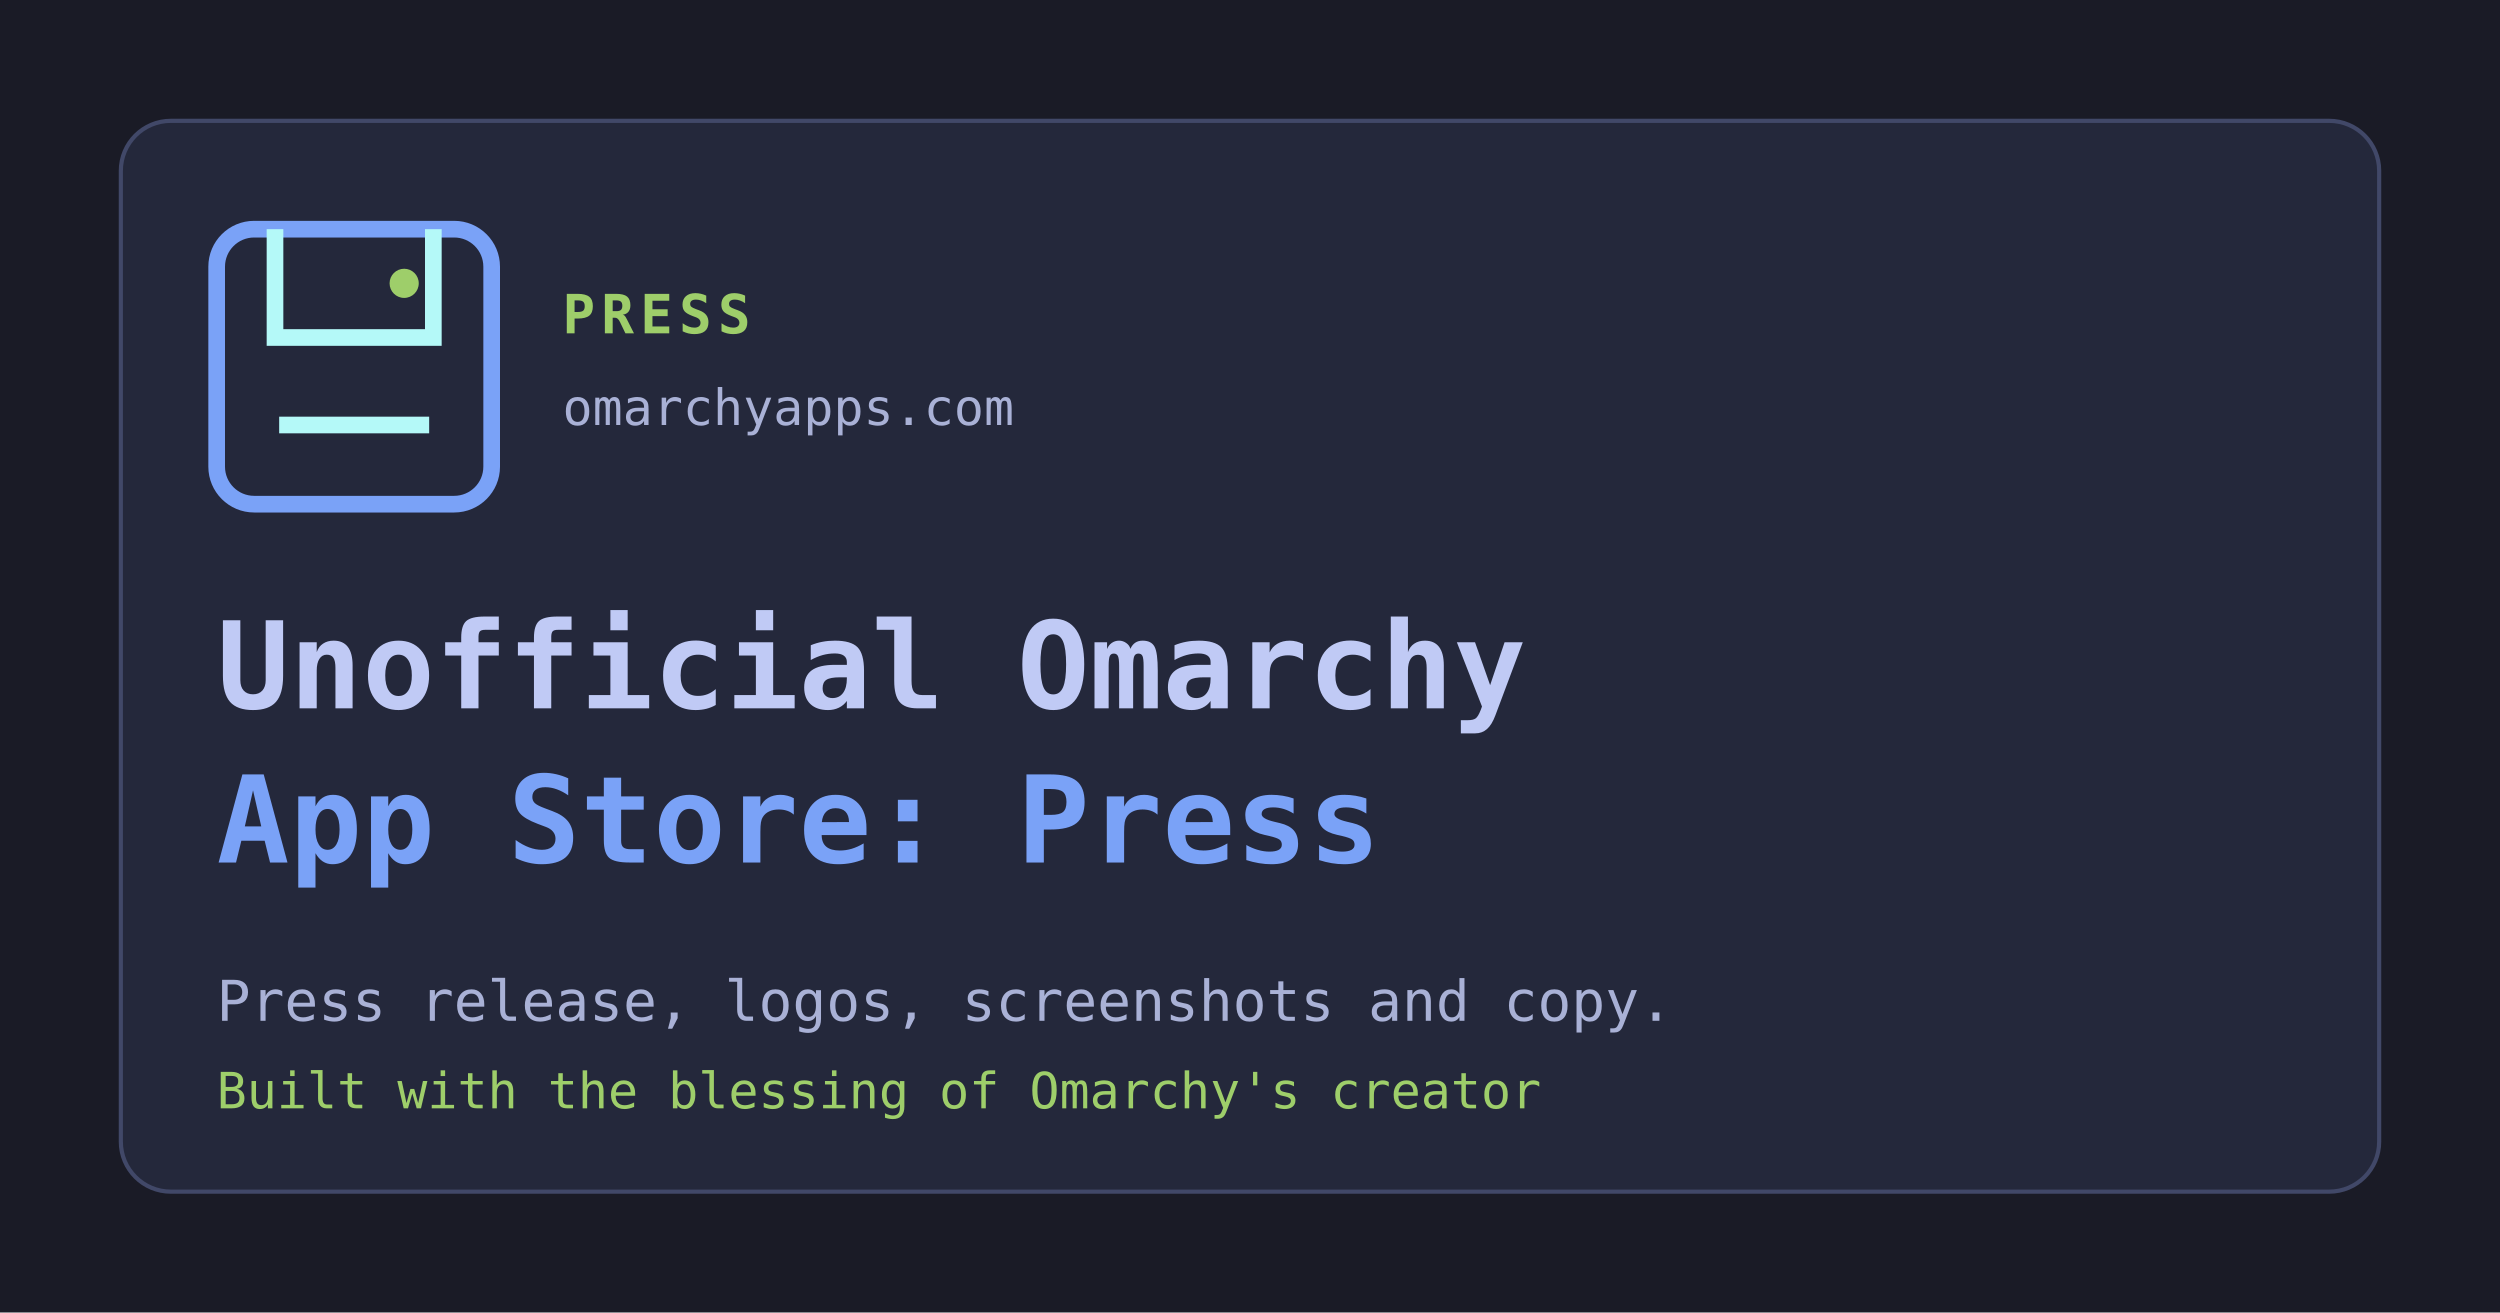
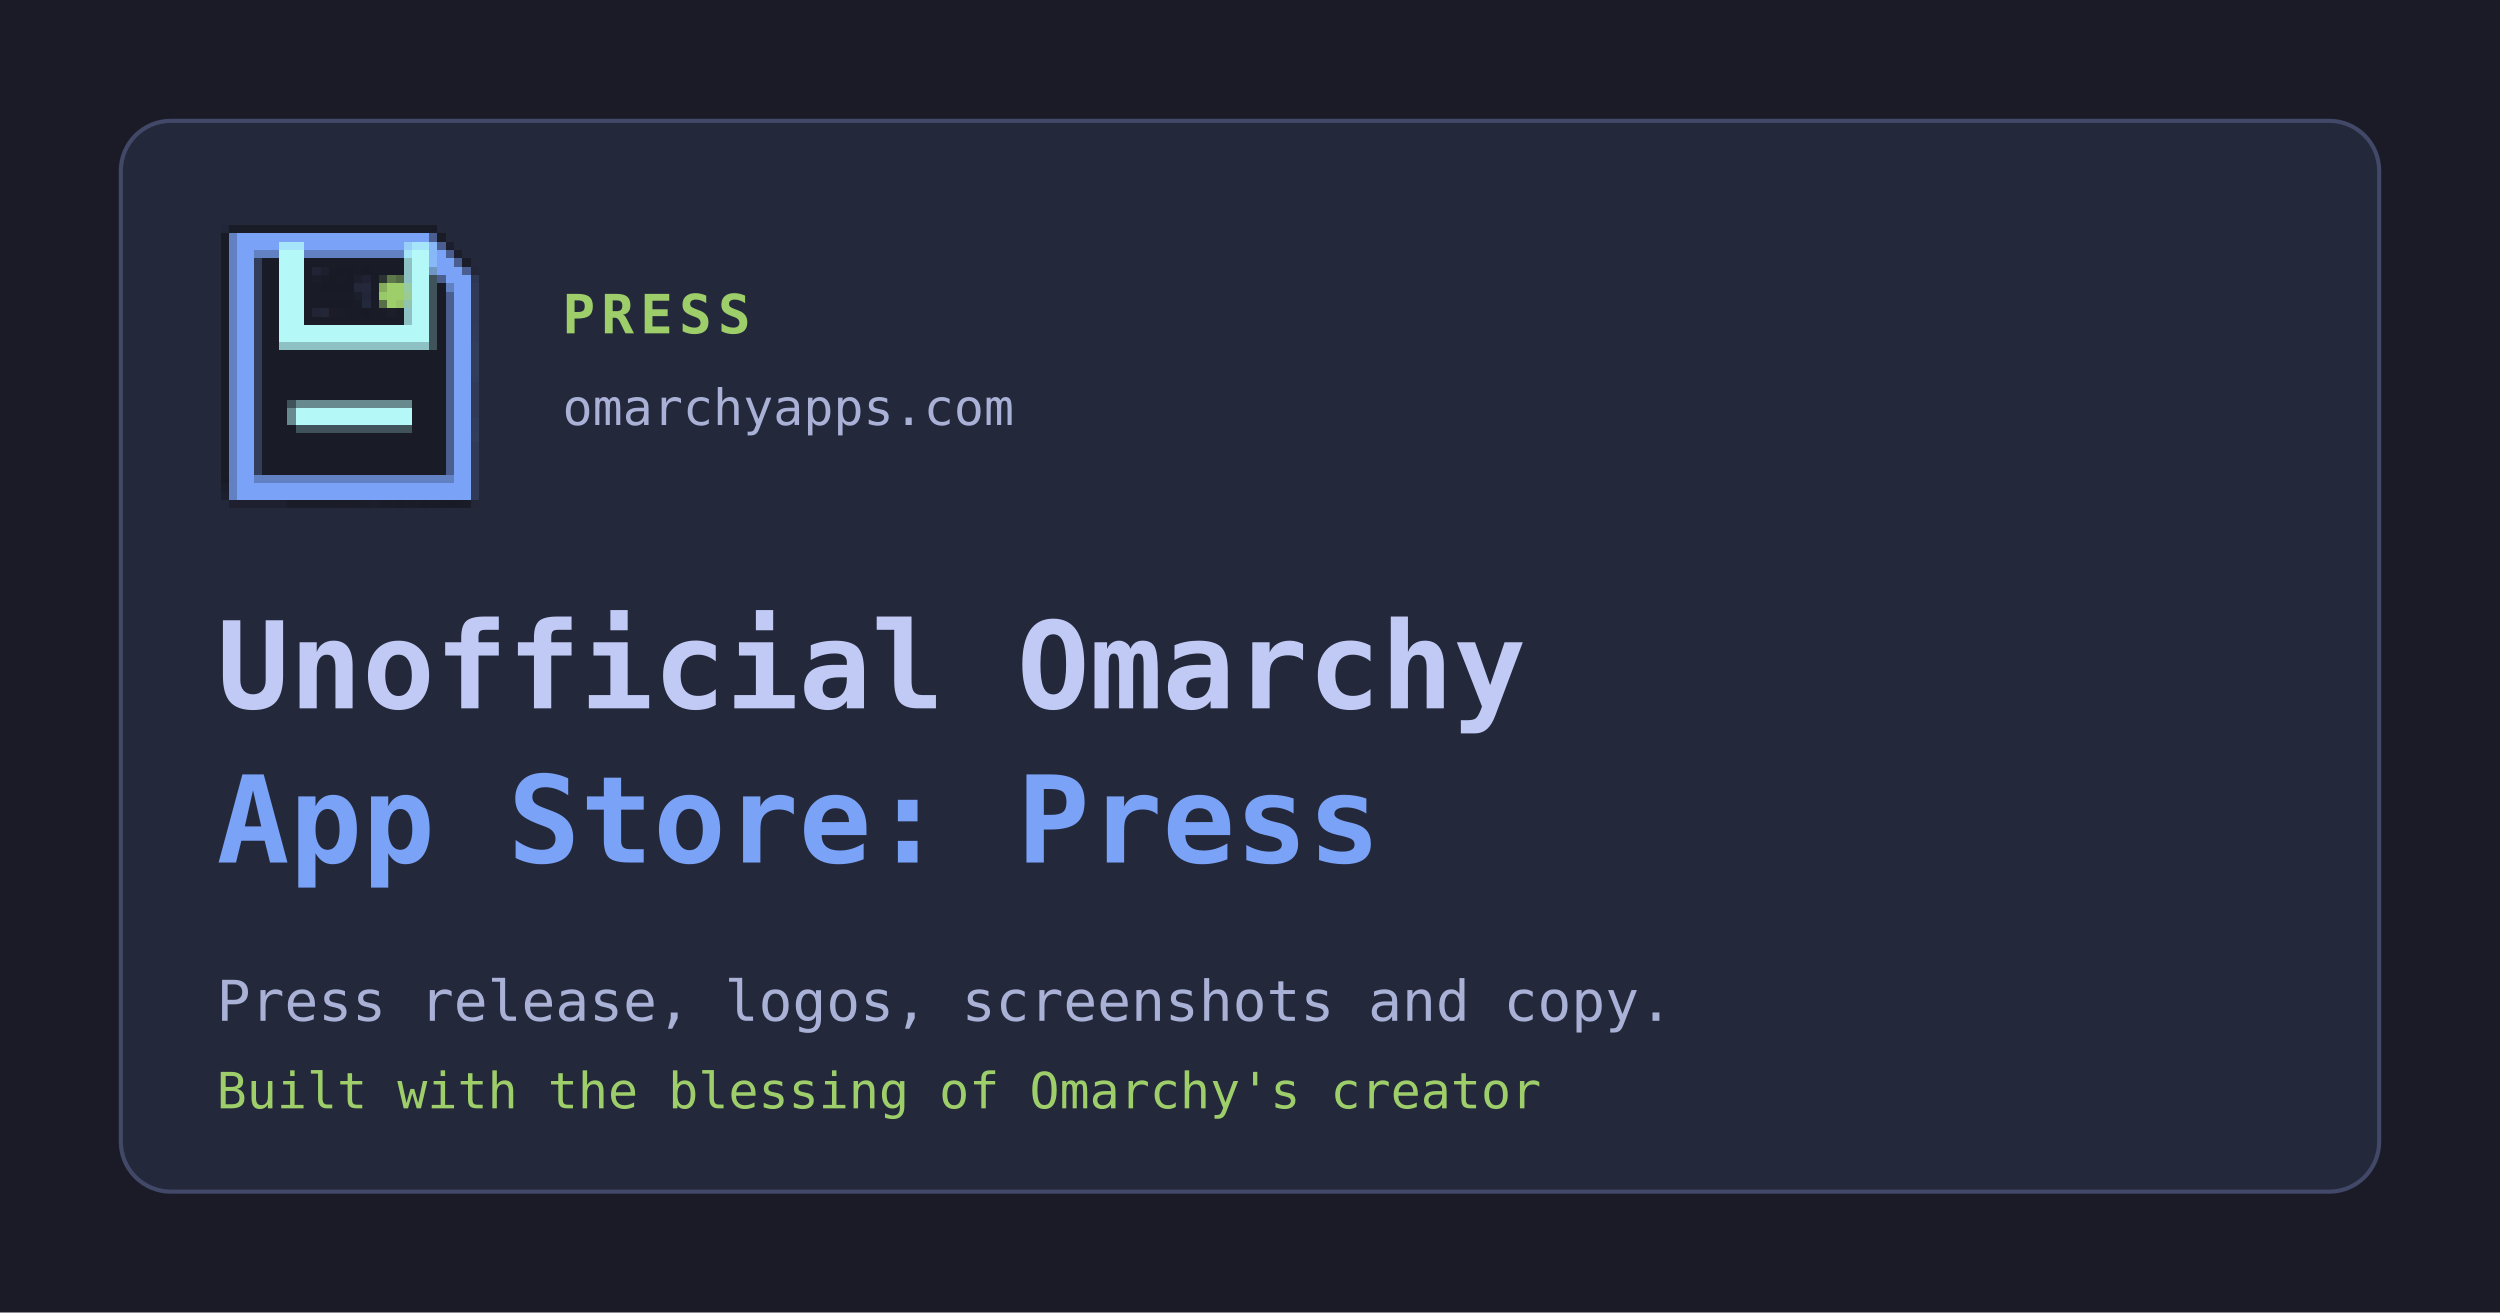
<svg xmlns="http://www.w3.org/2000/svg" width="1200" height="630" viewBox="0 0 1200 630">
  <rect width="1200" height="630" fill="#1a1b26" />
  <rect x="58" y="58" width="1084" height="514" rx="24" fill="#24283b" stroke="#414868" stroke-width="2" />
-   <g transform="translate(104 110)" fill="none" stroke-width="8">
-     <rect width="132" height="132" rx="18" stroke="#7aa2f7" />
-     <path d="M28 0v52h76V0M30 94h72" stroke="#b4f9f8" />
-     <circle cx="90" cy="26" r="7" fill="#9ece6a" stroke="none" />
+   <g transform="translate(102 108) scale(4)" shape-rendering="crispEdges">
+     <rect x="1" y="0" width="1" height="1" fill="#121224" fill-opacity="0.055" />
+     <rect x="2" y="0" width="24" height="1" fill="#191b26" />
+     <rect x="26" y="0" width="1" height="1" fill="#191b26" fill-opacity="0.949" />
+     <rect x="1" y="1" width="1" height="1" fill="#191b26" />
+     <rect x="2" y="1" width="1" height="1" fill="#6281c3" />
+     <rect x="3" y="1" width="23" height="1" fill="#7aa2f7" />
+     <rect x="26" y="1" width="1" height="1" fill="#4a5f8f" />
+     <rect x="27" y="1" width="1" height="1" fill="#191b26" fill-opacity="0.937" />
+     <rect x="1" y="2" width="1" height="1" fill="#191b26" />
+     <rect x="2" y="2" width="1" height="1" fill="#6281c3" />
+     <rect x="3" y="2" width="5" height="1" fill="#7aa2f7" />
+     <rect x="8" y="2" width="3" height="1" fill="#a6e4f9" />
+     <rect x="11" y="2" width="12" height="1" fill="#7aa2f7" />
+     <rect x="23" y="2" width="1" height="1" fill="#98cef8" />
+     <rect x="24" y="2" width="2" height="1" fill="#a6e4f9" />
+     <rect x="26" y="2" width="1" height="1" fill="#88b8f8" />
+     <rect x="27" y="2" width="1" height="1" fill="#4a5f8f" />
+     <rect x="28" y="2" width="1" height="1" fill="#191a26" fill-opacity="0.682" />
+     <rect x="1" y="3" width="1" height="1" fill="#191b26" />
+     <rect x="2" y="3" width="1" height="1" fill="#6281c3" />
+     <rect x="3" y="3" width="2" height="1" fill="#7aa2f7" />
+     <rect x="5" y="3" width="3" height="1" fill="#6281c3" />
+     <rect x="8" y="3" width="3" height="1" fill="#b4f9f8" />
+     <rect x="11" y="3" width="12" height="1" fill="#6281c3" />
+     <rect x="23" y="3" width="1" height="1" fill="#a6e4f9" />
+     <rect x="24" y="3" width="2" height="1" fill="#b4f9f8" />
+     <rect x="26" y="3" width="1" height="1" fill="#88b8f8" />
+     <rect x="27" y="3" width="1" height="1" fill="#7aa2f7" />
+     <rect x="28" y="3" width="1" height="1" fill="#4a5f8f" />
+     <rect x="29" y="3" width="1" height="1" fill="#191c26" fill-opacity="0.761" />
+     <rect x="1" y="4" width="1" height="1" fill="#191b26" />
+     <rect x="2" y="4" width="1" height="1" fill="#6281c3" />
+     <rect x="3" y="4" width="2" height="1" fill="#7aa2f7" />
+     <rect x="5" y="4" width="1" height="1" fill="#323d5a" />
+     <rect x="6" y="4" width="2" height="1" fill="#191b26" />
+     <rect x="8" y="4" width="3" height="1" fill="#b4f9f8" />
+     <rect x="11" y="4" width="12" height="1" fill="#191b26" />
+     <rect x="23" y="4" width="1" height="1" fill="#8ec1c4" />
+     <rect x="24" y="4" width="2" height="1" fill="#b4f9f8" />
+     <rect x="26" y="4" width="1" height="1" fill="#88b8f8" />
+     <rect x="27" y="4" width="2" height="1" fill="#7aa2f7" />
+     <rect x="29" y="4" width="1" height="1" fill="#4a5f8f" />
+     <rect x="30" y="4" width="1" height="1" fill="#191b26" fill-opacity="0.929" />
+     <rect x="1" y="5" width="1" height="1" fill="#191b26" />
+     <rect x="2" y="5" width="1" height="1" fill="#6281c3" />
+     <rect x="3" y="5" width="2" height="1" fill="#7aa2f7" />
+     <rect x="5" y="5" width="1" height="1" fill="#323d5a" />
+     <rect x="6" y="5" width="2" height="1" fill="#191b26" />
+     <rect x="8" y="5" width="3" height="1" fill="#b4f9f8" />
+     <rect x="11" y="5" width="1" height="1" fill="#191b26" />
+     <rect x="12" y="5" width="1" height="1" fill="#181b27" fill-opacity="0.255" />
+     <rect x="13" y="5" width="1" height="1" fill="#1a1b26" fill-opacity="0.667" />
+     <rect x="14" y="5" width="1" height="1" fill="#191b26" fill-opacity="0.976" />
+     <rect x="15" y="5" width="1" height="1" fill="#191b26" fill-opacity="0.992" />
+     <rect x="16" y="5" width="1" height="1" fill="#191b26" fill-opacity="0.996" />
+     <rect x="17" y="5" width="1" height="1" fill="#191b26" fill-opacity="0.937" />
+     <rect x="18" y="5" width="1" height="1" fill="#191b26" fill-opacity="0.988" />
+     <rect x="19" y="5" width="4" height="1" fill="#191b26" />
+     <rect x="23" y="5" width="1" height="1" fill="#8ec1c4" />
+     <rect x="24" y="5" width="2" height="1" fill="#b4f9f8" />
+     <rect x="26" y="5" width="1" height="1" fill="#7096c4" />
+     <rect x="27" y="5" width="3" height="1" fill="#7aa2f7" />
+     <rect x="30" y="5" width="1" height="1" fill="#4a5f8f" />
+     <rect x="31" y="5" width="1" height="1" fill="#1a1a22" fill-opacity="0.118" />
+     <rect x="1" y="6" width="1" height="1" fill="#191b26" />
+     <rect x="2" y="6" width="1" height="1" fill="#6281c3" />
+     <rect x="3" y="6" width="2" height="1" fill="#7aa2f7" />
+     <rect x="5" y="6" width="1" height="1" fill="#323d5a" />
+     <rect x="6" y="6" width="2" height="1" fill="#191b26" />
+     <rect x="8" y="6" width="3" height="1" fill="#b4f9f8" />
+     <rect x="11" y="6" width="1" height="1" fill="#191b26" />
+     <rect x="12" y="6" width="1" height="1" fill="#191b27" fill-opacity="0.804" />
+     <rect x="13" y="6" width="1" height="1" fill="#191b26" />
+     <rect x="14" y="6" width="1" height="1" fill="#191b26" fill-opacity="0.996" />
+     <rect x="15" y="6" width="1" height="1" fill="#191b26" />
+     <rect x="16" y="6" width="1" height="1" fill="#191b26" fill-opacity="0.996" />
+     <rect x="17" y="6" width="1" height="1" fill="#191b26" fill-opacity="0.733" />
+     <rect x="18" y="6" width="1" height="1" fill="#1a1a27" fill-opacity="0.388" />
+     <rect x="19" y="6" width="1" height="1" fill="#191b26" />
+     <rect x="20" y="6" width="1" height="1" fill="#2c3431" />
+     <rect x="21" y="6" width="1" height="1" fill="#5f784a" />
+     <rect x="22" y="6" width="1" height="1" fill="#536844" />
+     <rect x="23" y="6" width="1" height="1" fill="#8ec1c4" />
+     <rect x="24" y="6" width="2" height="1" fill="#b4f9f8" />
+     <rect x="26" y="6" width="1" height="1" fill="#40535b" />
+     <rect x="27" y="6" width="1" height="1" fill="#4a5f8f" />
+     <rect x="28" y="6" width="3" height="1" fill="#7aa2f7" />
+     <rect x="31" y="6" width="1" height="1" fill="#323d5a" fill-opacity="0.725" />
+     <rect x="1" y="7" width="1" height="1" fill="#191b26" />
+     <rect x="2" y="7" width="1" height="1" fill="#6281c3" />
+     <rect x="3" y="7" width="2" height="1" fill="#7aa2f7" />
+     <rect x="5" y="7" width="1" height="1" fill="#323d5a" />
+     <rect x="6" y="7" width="2" height="1" fill="#191b26" />
+     <rect x="8" y="7" width="3" height="1" fill="#b4f9f8" />
+     <rect x="11" y="7" width="2" height="1" fill="#191b26" />
+     <rect x="13" y="7" width="1" height="1" fill="#191b26" fill-opacity="0.996" />
+     <rect x="14" y="7" width="1" height="1" fill="#191b26" fill-opacity="0.992" />
+     <rect x="15" y="7" width="1" height="1" fill="#191b26" fill-opacity="0.988" />
+     <rect x="16" y="7" width="1" height="1" fill="#191b25" fill-opacity="0.988" />
+     <rect x="17" y="7" width="1" height="1" fill="#1e1e2d" fill-opacity="0.067" />
+     <rect x="18" y="7" width="1" height="1" fill="#1a1a33" fill-opacity="0.039" />
+     <rect x="19" y="7" width="1" height="1" fill="#191b26" />
+     <rect x="20" y="7" width="1" height="1" fill="#86ad5e" />
+     <rect x="21" y="7" width="2" height="1" fill="#9ece6a" />
+     <rect x="23" y="7" width="1" height="1" fill="#97cba2" />
+     <rect x="24" y="7" width="2" height="1" fill="#b4f9f8" />
+     <rect x="26" y="7" width="1" height="1" fill="#40535b" />
+     <rect x="27" y="7" width="1" height="1" fill="#191b26" />
+     <rect x="28" y="7" width="1" height="1" fill="#6281c3" />
+     <rect x="29" y="7" width="2" height="1" fill="#7aa2f7" />
+     <rect x="31" y="7" width="1" height="1" fill="#323d5a" fill-opacity="0.863" />
+     <rect x="1" y="8" width="1" height="1" fill="#191b26" />
+     <rect x="2" y="8" width="1" height="1" fill="#6281c3" />
+     <rect x="3" y="8" width="2" height="1" fill="#7aa2f7" />
+     <rect x="5" y="8" width="1" height="1" fill="#323d5a" />
+     <rect x="6" y="8" width="2" height="1" fill="#191b26" />
+     <rect x="8" y="8" width="3" height="1" fill="#b4f9f8" />
+     <rect x="11" y="8" width="6" height="1" fill="#191b26" />
+     <rect x="17" y="8" width="1" height="1" fill="#181b25" fill-opacity="0.694" />
+     <rect x="18" y="8" width="1" height="1" fill="#1b1b24" fill-opacity="0.110" />
+     <rect x="19" y="8" width="1" height="1" fill="#191b26" />
+     <rect x="20" y="8" width="1" height="1" fill="#99c868" />
+     <rect x="21" y="8" width="2" height="1" fill="#9ece6a" />
+     <rect x="23" y="8" width="1" height="1" fill="#9acb92" />
+     <rect x="24" y="8" width="2" height="1" fill="#b4f9f8" />
+     <rect x="26" y="8" width="1" height="1" fill="#40535b" />
+     <rect x="27" y="8" width="1" height="1" fill="#191b26" />
+     <rect x="28" y="8" width="1" height="1" fill="#4a5f8f" />
+     <rect x="29" y="8" width="2" height="1" fill="#7aa2f7" />
+     <rect x="31" y="8" width="1" height="1" fill="#323d5a" fill-opacity="0.863" />
+     <rect x="1" y="9" width="1" height="1" fill="#191b26" />
+     <rect x="2" y="9" width="1" height="1" fill="#6281c3" />
+     <rect x="3" y="9" width="2" height="1" fill="#7aa2f7" />
+     <rect x="5" y="9" width="1" height="1" fill="#323d5a" />
+     <rect x="6" y="9" width="2" height="1" fill="#191b26" />
+     <rect x="8" y="9" width="3" height="1" fill="#b4f9f8" />
+     <rect x="11" y="9" width="1" height="1" fill="#191b26" />
+     <rect x="12" y="9" width="1" height="1" fill="#191b26" fill-opacity="0.976" />
+     <rect x="13" y="9" width="1" height="1" fill="#191b26" fill-opacity="0.992" />
+     <rect x="14" y="9" width="1" height="1" fill="#191b26" fill-opacity="0.988" />
+     <rect x="15" y="9" width="2" height="1" fill="#191b26" fill-opacity="0.996" />
+     <rect x="17" y="9" width="1" height="1" fill="#191b26" fill-opacity="0.976" />
+     <rect x="19" y="9" width="1" height="1" fill="#191b26" />
+     <rect x="20" y="9" width="1" height="1" fill="#576f47" />
+     <rect x="21" y="9" width="1" height="1" fill="#9ece6a" />
+     <rect x="22" y="9" width="1" height="1" fill="#98c467" />
+     <rect x="23" y="9" width="1" height="1" fill="#91c4af" />
+     <rect x="24" y="9" width="2" height="1" fill="#b4f9f8" />
+     <rect x="26" y="9" width="1" height="1" fill="#40535b" />
+     <rect x="27" y="9" width="1" height="1" fill="#191b26" />
+     <rect x="28" y="9" width="1" height="1" fill="#4a5f8f" />
+     <rect x="29" y="9" width="2" height="1" fill="#7aa2f7" />
+     <rect x="31" y="9" width="1" height="1" fill="#323d5a" fill-opacity="0.863" />
+     <rect x="1" y="10" width="1" height="1" fill="#191b26" />
+     <rect x="2" y="10" width="1" height="1" fill="#6281c3" />
+     <rect x="3" y="10" width="2" height="1" fill="#7aa2f7" />
+     <rect x="5" y="10" width="1" height="1" fill="#323d5a" />
+     <rect x="6" y="10" width="2" height="1" fill="#191b26" />
+     <rect x="8" y="10" width="3" height="1" fill="#b4f9f8" />
+     <rect x="11" y="10" width="1" height="1" fill="#191b26" />
+     <rect x="12" y="10" width="1" height="1" fill="#1a1a24" fill-opacity="0.275" />
+     <rect x="13" y="10" width="1" height="1" fill="#181e24" fill-opacity="0.169" />
+     <rect x="14" y="10" width="1" height="1" fill="#1a1b26" fill-opacity="0.902" />
+     <rect x="15" y="10" width="1" height="1" fill="#191b26" fill-opacity="0.929" />
+     <rect x="16" y="10" width="1" height="1" fill="#191b26" fill-opacity="0.918" />
+     <rect x="17" y="10" width="1" height="1" fill="#191b26" />
+     <rect x="18" y="10" width="1" height="1" fill="#191b26" fill-opacity="0.992" />
+     <rect x="19" y="10" width="2" height="1" fill="#191b26" />
+     <rect x="21" y="10" width="1" height="1" fill="#1d1f28" />
+     <rect x="22" y="10" width="1" height="1" fill="#191b26" />
+     <rect x="23" y="10" width="1" height="1" fill="#8ec1c4" />
+     <rect x="24" y="10" width="2" height="1" fill="#b4f9f8" />
+     <rect x="26" y="10" width="1" height="1" fill="#40535b" />
+     <rect x="27" y="10" width="1" height="1" fill="#191b26" />
+     <rect x="28" y="10" width="1" height="1" fill="#4a5f8f" />
+     <rect x="29" y="10" width="2" height="1" fill="#7aa2f7" />
+     <rect x="31" y="10" width="1" height="1" fill="#323d5a" fill-opacity="0.863" />
+     <rect x="1" y="11" width="1" height="1" fill="#191b26" />
+     <rect x="2" y="11" width="1" height="1" fill="#6281c3" />
+     <rect x="3" y="11" width="2" height="1" fill="#7aa2f7" />
+     <rect x="5" y="11" width="1" height="1" fill="#323d5a" />
+     <rect x="6" y="11" width="2" height="1" fill="#191b26" />
+     <rect x="8" y="11" width="3" height="1" fill="#b4f9f8" />
+     <rect x="11" y="11" width="12" height="1" fill="#191b26" />
+     <rect x="23" y="11" width="1" height="1" fill="#8ec1c4" />
+     <rect x="24" y="11" width="2" height="1" fill="#b4f9f8" />
+     <rect x="26" y="11" width="1" height="1" fill="#40535b" />
+     <rect x="27" y="11" width="1" height="1" fill="#191b26" />
+     <rect x="28" y="11" width="1" height="1" fill="#4a5f8f" />
+     <rect x="29" y="11" width="2" height="1" fill="#7aa2f7" />
+     <rect x="31" y="11" width="1" height="1" fill="#323d5a" fill-opacity="0.863" />
+     <rect x="1" y="12" width="1" height="1" fill="#191b26" />
+     <rect x="2" y="12" width="1" height="1" fill="#6281c3" />
+     <rect x="3" y="12" width="2" height="1" fill="#7aa2f7" />
+     <rect x="5" y="12" width="1" height="1" fill="#323d5a" />
+     <rect x="6" y="12" width="2" height="1" fill="#191b26" />
+     <rect x="8" y="12" width="18" height="1" fill="#b4f9f8" />
+     <rect x="26" y="12" width="1" height="1" fill="#40535b" />
+     <rect x="27" y="12" width="1" height="1" fill="#191b26" />
+     <rect x="28" y="12" width="1" height="1" fill="#4a5f8f" />
+     <rect x="29" y="12" width="2" height="1" fill="#7aa2f7" />
+     <rect x="31" y="12" width="1" height="1" fill="#333d5a" fill-opacity="0.890" />
+     <rect x="1" y="13" width="1" height="1" fill="#191b26" />
+     <rect x="2" y="13" width="1" height="1" fill="#6281c3" />
+     <rect x="3" y="13" width="2" height="1" fill="#7aa2f7" />
+     <rect x="5" y="13" width="1" height="1" fill="#323d5a" />
+     <rect x="6" y="13" width="2" height="1" fill="#191b26" />
+     <rect x="8" y="13" width="18" height="1" fill="#b4f9f8" />
+     <rect x="26" y="13" width="1" height="1" fill="#40535b" />
+     <rect x="27" y="13" width="1" height="1" fill="#191b26" />
+     <rect x="28" y="13" width="1" height="1" fill="#4a5f8f" />
+     <rect x="29" y="13" width="2" height="1" fill="#7aa2f7" />
+     <rect x="31" y="13" width="1" height="1" fill="#323c5a" fill-opacity="0.992" />
+     <rect x="1" y="14" width="1" height="1" fill="#191b26" />
+     <rect x="2" y="14" width="1" height="1" fill="#6281c3" />
+     <rect x="3" y="14" width="2" height="1" fill="#7aa2f7" />
+     <rect x="5" y="14" width="1" height="1" fill="#323d5a" />
+     <rect x="6" y="14" width="2" height="1" fill="#191b26" />
+     <rect x="8" y="14" width="18" height="1" fill="#8ec1c4" />
+     <rect x="26" y="14" width="1" height="1" fill="#40535b" />
+     <rect x="27" y="14" width="1" height="1" fill="#191b26" />
+     <rect x="28" y="14" width="1" height="1" fill="#4a5f8f" />
+     <rect x="29" y="14" width="2" height="1" fill="#7aa2f7" />
+     <rect x="31" y="14" width="1" height="1" fill="#323d5a" />
+     <rect x="1" y="15" width="1" height="1" fill="#191b26" />
+     <rect x="2" y="15" width="1" height="1" fill="#6281c3" />
+     <rect x="3" y="15" width="2" height="1" fill="#7aa2f7" />
+     <rect x="5" y="15" width="1" height="1" fill="#323d5a" />
+     <rect x="6" y="15" width="22" height="1" fill="#191b26" />
+     <rect x="28" y="15" width="1" height="1" fill="#4a5f8f" />
+     <rect x="29" y="15" width="2" height="1" fill="#7aa2f7" />
+     <rect x="31" y="15" width="1" height="1" fill="#323d5a" />
+     <rect x="1" y="16" width="1" height="1" fill="#191b26" />
+     <rect x="2" y="16" width="1" height="1" fill="#6281c3" />
+     <rect x="3" y="16" width="2" height="1" fill="#7aa2f7" />
+     <rect x="5" y="16" width="1" height="1" fill="#323d5a" />
+     <rect x="6" y="16" width="22" height="1" fill="#191b26" />
+     <rect x="28" y="16" width="1" height="1" fill="#4a5f8f" />
+     <rect x="29" y="16" width="2" height="1" fill="#7aa2f7" />
+     <rect x="31" y="16" width="1" height="1" fill="#323d5a" />
+     <rect x="1" y="17" width="1" height="1" fill="#191b26" />
+     <rect x="2" y="17" width="1" height="1" fill="#6281c3" />
+     <rect x="3" y="17" width="2" height="1" fill="#7aa2f7" />
+     <rect x="5" y="17" width="1" height="1" fill="#323d5a" />
+     <rect x="6" y="17" width="22" height="1" fill="#191b26" />
+     <rect x="28" y="17" width="1" height="1" fill="#4a5f8f" />
+     <rect x="29" y="17" width="2" height="1" fill="#7aa2f7" />
+     <rect x="31" y="17" width="1" height="1" fill="#323d5a" />
+     <rect x="1" y="18" width="1" height="1" fill="#191b26" />
+     <rect x="2" y="18" width="1" height="1" fill="#6281c3" />
+     <rect x="3" y="18" width="2" height="1" fill="#7aa2f7" />
+     <rect x="5" y="18" width="1" height="1" fill="#323d5a" />
+     <rect x="6" y="18" width="22" height="1" fill="#191b26" />
+     <rect x="28" y="18" width="1" height="1" fill="#4a5f8f" />
+     <rect x="29" y="18" width="2" height="1" fill="#7aa2f7" />
+     <rect x="31" y="18" width="1" height="1" fill="#323d5a" fill-opacity="0.988" />
+     <rect x="1" y="19" width="1" height="1" fill="#191b26" />
+     <rect x="2" y="19" width="1" height="1" fill="#6281c3" />
+     <rect x="3" y="19" width="2" height="1" fill="#7aa2f7" />
+     <rect x="5" y="19" width="1" height="1" fill="#323d5a" />
+     <rect x="6" y="19" width="22" height="1" fill="#191b26" />
+     <rect x="28" y="19" width="1" height="1" fill="#4a5f8f" />
+     <rect x="29" y="19" width="2" height="1" fill="#7aa2f7" />
+     <rect x="31" y="19" width="1" height="1" fill="#323d5a" fill-opacity="0.863" />
+     <rect x="1" y="20" width="1" height="1" fill="#191b26" />
+     <rect x="2" y="20" width="1" height="1" fill="#6281c3" />
+     <rect x="3" y="20" width="2" height="1" fill="#7aa2f7" />
+     <rect x="5" y="20" width="1" height="1" fill="#323d5a" />
+     <rect x="6" y="20" width="22" height="1" fill="#191b26" />
+     <rect x="28" y="20" width="1" height="1" fill="#4a5f8f" />
+     <rect x="29" y="20" width="2" height="1" fill="#7aa2f7" />
+     <rect x="31" y="20" width="1" height="1" fill="#323d5a" fill-opacity="0.863" />
+     <rect x="1" y="21" width="1" height="1" fill="#191b26" />
+     <rect x="2" y="21" width="1" height="1" fill="#6281c3" />
+     <rect x="3" y="21" width="2" height="1" fill="#7aa2f7" />
+     <rect x="5" y="21" width="1" height="1" fill="#323d5a" />
+     <rect x="6" y="21" width="3" height="1" fill="#191b26" />
+     <rect x="9" y="21" width="1" height="1" fill="#40535b" />
+     <rect x="10" y="21" width="14" height="1" fill="#688a8f" />
+     <rect x="24" y="21" width="4" height="1" fill="#191b26" />
+     <rect x="28" y="21" width="1" height="1" fill="#4a5f8f" />
+     <rect x="29" y="21" width="2" height="1" fill="#7aa2f7" />
+     <rect x="31" y="21" width="1" height="1" fill="#323d5a" fill-opacity="0.863" />
+     <rect x="1" y="22" width="1" height="1" fill="#191b26" />
+     <rect x="2" y="22" width="1" height="1" fill="#6281c3" />
+     <rect x="3" y="22" width="2" height="1" fill="#7aa2f7" />
+     <rect x="5" y="22" width="1" height="1" fill="#323d5a" />
+     <rect x="6" y="22" width="3" height="1" fill="#191b26" />
+     <rect x="9" y="22" width="1" height="1" fill="#688a8f" />
+     <rect x="10" y="22" width="14" height="1" fill="#b4f9f8" />
+     <rect x="24" y="22" width="4" height="1" fill="#191b26" />
+     <rect x="28" y="22" width="1" height="1" fill="#4a5f8f" />
+     <rect x="29" y="22" width="2" height="1" fill="#7aa2f7" />
+     <rect x="31" y="22" width="1" height="1" fill="#323d5a" fill-opacity="0.863" />
+     <rect x="1" y="23" width="1" height="1" fill="#191b26" />
+     <rect x="2" y="23" width="1" height="1" fill="#6281c3" />
+     <rect x="3" y="23" width="2" height="1" fill="#7aa2f7" />
+     <rect x="5" y="23" width="1" height="1" fill="#323d5a" />
+     <rect x="6" y="23" width="3" height="1" fill="#191b26" />
+     <rect x="9" y="23" width="1" height="1" fill="#688a8f" />
+     <rect x="10" y="23" width="14" height="1" fill="#b4f9f8" />
+     <rect x="24" y="23" width="4" height="1" fill="#191b26" />
+     <rect x="28" y="23" width="1" height="1" fill="#4a5f8f" />
+     <rect x="29" y="23" width="2" height="1" fill="#7aa2f7" />
+     <rect x="31" y="23" width="1" height="1" fill="#323d5a" fill-opacity="0.988" />
+     <rect x="1" y="24" width="1" height="1" fill="#191b26" />
+     <rect x="2" y="24" width="1" height="1" fill="#6281c3" />
+     <rect x="3" y="24" width="2" height="1" fill="#7aa2f7" />
+     <rect x="5" y="24" width="1" height="1" fill="#323d5a" />
+     <rect x="6" y="24" width="4" height="1" fill="#191b26" />
+     <rect x="10" y="24" width="14" height="1" fill="#40535b" />
+     <rect x="24" y="24" width="4" height="1" fill="#191b26" />
+     <rect x="28" y="24" width="1" height="1" fill="#4a5f8f" />
+     <rect x="29" y="24" width="2" height="1" fill="#7aa2f7" />
+     <rect x="31" y="24" width="1" height="1" fill="#323d5a" fill-opacity="0.988" />
+     <rect x="1" y="25" width="1" height="1" fill="#191b26" />
+     <rect x="2" y="25" width="1" height="1" fill="#6281c3" />
+     <rect x="3" y="25" width="2" height="1" fill="#7aa2f7" />
+     <rect x="5" y="25" width="1" height="1" fill="#323d5a" />
+     <rect x="6" y="25" width="22" height="1" fill="#191b26" />
+     <rect x="28" y="25" width="1" height="1" fill="#4a5f8f" />
+     <rect x="29" y="25" width="2" height="1" fill="#7aa2f7" />
+     <rect x="31" y="25" width="1" height="1" fill="#323d5a" fill-opacity="0.980" />
+     <rect x="1" y="26" width="1" height="1" fill="#191b26" />
+     <rect x="2" y="26" width="1" height="1" fill="#6281c3" />
+     <rect x="3" y="26" width="2" height="1" fill="#7aa2f7" />
+     <rect x="5" y="26" width="1" height="1" fill="#323d5a" />
+     <rect x="6" y="26" width="22" height="1" fill="#191b26" />
+     <rect x="28" y="26" width="1" height="1" fill="#4a5f8f" />
+     <rect x="29" y="26" width="2" height="1" fill="#7aa2f7" />
+     <rect x="31" y="26" width="1" height="1" fill="#323d5a" fill-opacity="0.863" />
+     <rect x="1" y="27" width="1" height="1" fill="#191b26" />
+     <rect x="2" y="27" width="1" height="1" fill="#6281c3" />
+     <rect x="3" y="27" width="2" height="1" fill="#7aa2f7" />
+     <rect x="5" y="27" width="1" height="1" fill="#323d5a" />
+     <rect x="6" y="27" width="22" height="1" fill="#191b26" />
+     <rect x="28" y="27" width="1" height="1" fill="#4a5f8f" />
+     <rect x="29" y="27" width="2" height="1" fill="#7aa2f7" />
+     <rect x="31" y="27" width="1" height="1" fill="#323d5a" fill-opacity="0.863" />
+     <rect x="1" y="28" width="1" height="1" fill="#191b26" />
+     <rect x="2" y="28" width="1" height="1" fill="#6281c3" />
+     <rect x="3" y="28" width="2" height="1" fill="#7aa2f7" />
+     <rect x="5" y="28" width="1" height="1" fill="#323d5a" />
+     <rect x="6" y="28" width="22" height="1" fill="#191b26" />
+     <rect x="28" y="28" width="1" height="1" fill="#4a5f8f" />
+     <rect x="29" y="28" width="2" height="1" fill="#7aa2f7" />
+     <rect x="31" y="28" width="1" height="1" fill="#323d5a" fill-opacity="0.863" />
+     <rect x="1" y="29" width="1" height="1" fill="#191b26" />
+     <rect x="2" y="29" width="1" height="1" fill="#6281c3" />
+     <rect x="3" y="29" width="2" height="1" fill="#7aa2f7" />
+     <rect x="5" y="29" width="1" height="1" fill="#323d5a" />
+     <rect x="6" y="29" width="22" height="1" fill="#191b26" />
+     <rect x="28" y="29" width="1" height="1" fill="#4a5f8f" />
+     <rect x="29" y="29" width="2" height="1" fill="#7aa2f7" />
+     <rect x="31" y="29" width="1" height="1" fill="#323d5a" fill-opacity="0.863" />
+     <rect x="1" y="30" width="1" height="1" fill="#191b26" fill-opacity="0.992" />
+     <rect x="2" y="30" width="1" height="1" fill="#6281c3" />
+     <rect x="3" y="30" width="2" height="1" fill="#7aa2f7" />
+     <rect x="5" y="30" width="24" height="1" fill="#6281c3" />
+     <rect x="29" y="30" width="2" height="1" fill="#7aa2f7" />
+     <rect x="31" y="30" width="1" height="1" fill="#323d5a" fill-opacity="0.863" />
+     <rect x="1" y="31" width="1" height="1" fill="#191b27" fill-opacity="0.804" />
+     <rect x="2" y="31" width="1" height="1" fill="#6281c3" />
+     <rect x="3" y="31" width="28" height="1" fill="#7aa2f7" />
+     <rect x="31" y="31" width="1" height="1" fill="#323d5a" fill-opacity="0.863" />
+     <rect x="1" y="32" width="1" height="1" fill="#191b26" fill-opacity="0.631" />
+     <rect x="2" y="32" width="1" height="1" fill="#6281c3" />
+     <rect x="3" y="32" width="28" height="1" fill="#7aa2f7" />
+     <rect x="31" y="32" width="1" height="1" fill="#323d5a" fill-opacity="0.863" />
+     <rect x="2" y="33" width="7" height="1" fill="#1a1b26" fill-opacity="0.549" />
+     <rect x="9" y="33" width="1" height="1" fill="#191b26" fill-opacity="0.890" />
+     <rect x="10" y="33" width="5" height="1" fill="#191b26" fill-opacity="0.894" />
+     <rect x="15" y="33" width="1" height="1" fill="#1a1b26" fill-opacity="0.902" />
+     <rect x="16" y="33" width="1" height="1" fill="#191b26" fill-opacity="0.894" />
+     <rect x="17" y="33" width="1" height="1" fill="#191b26" fill-opacity="0.890" />
+     <rect x="18" y="33" width="1" height="1" fill="#1a1b26" fill-opacity="0.820" />
+     <rect x="19" y="33" width="1" height="1" fill="#1a1b26" fill-opacity="0.745" />
+     <rect x="20" y="33" width="1" height="1" fill="#191b26" fill-opacity="0.890" />
+     <rect x="21" y="33" width="1" height="1" fill="#191b26" fill-opacity="0.894" />
+     <rect x="22" y="33" width="1" height="1" fill="#191b27" fill-opacity="0.961" />
+     <rect x="23" y="33" width="2" height="1" fill="#191b26" fill-opacity="0.894" />
+     <rect x="25" y="33" width="1" height="1" fill="#191b26" fill-opacity="0.992" />
+     <rect x="26" y="33" width="2" height="1" fill="#191b26" />
+     <rect x="28" y="33" width="1" height="1" fill="#191b26" fill-opacity="0.992" />
+     <rect x="29" y="33" width="1" height="1" fill="#191b26" fill-opacity="0.996" />
+     <rect x="30" y="33" width="1" height="1" fill="#191b26" />
+     <rect x="31" y="33" width="1" height="1" fill="#202020" fill-opacity="0.063" />
  </g>
  <text x="270" y="160" fill="#9ece6a" font-family="JetBrains Mono, monospace" font-size="26" font-weight="700" letter-spacing="3">PRESS</text>
  <text x="270" y="204" fill="#a9b1d6" font-family="JetBrains Mono, monospace" font-size="24">omarchyapps.com</text>
  <text x="104" y="340" fill="#c0caf5" font-family="JetBrains Mono, monospace" font-size="58" font-weight="700">Unofficial Omarchy</text>
  <text x="104" y="414" fill="#7aa2f7" font-family="JetBrains Mono, monospace" font-size="58" font-weight="700">App Store: Press</text>
  <text x="104" y="490" fill="#a9b1d6" font-family="JetBrains Mono, monospace" font-size="27">Press release, logos, screenshots and copy.</text>
  <text x="104" y="532" fill="#9ece6a" font-family="JetBrains Mono, monospace" font-size="24">Built with the blessing of Omarchy's creator</text>
</svg>
